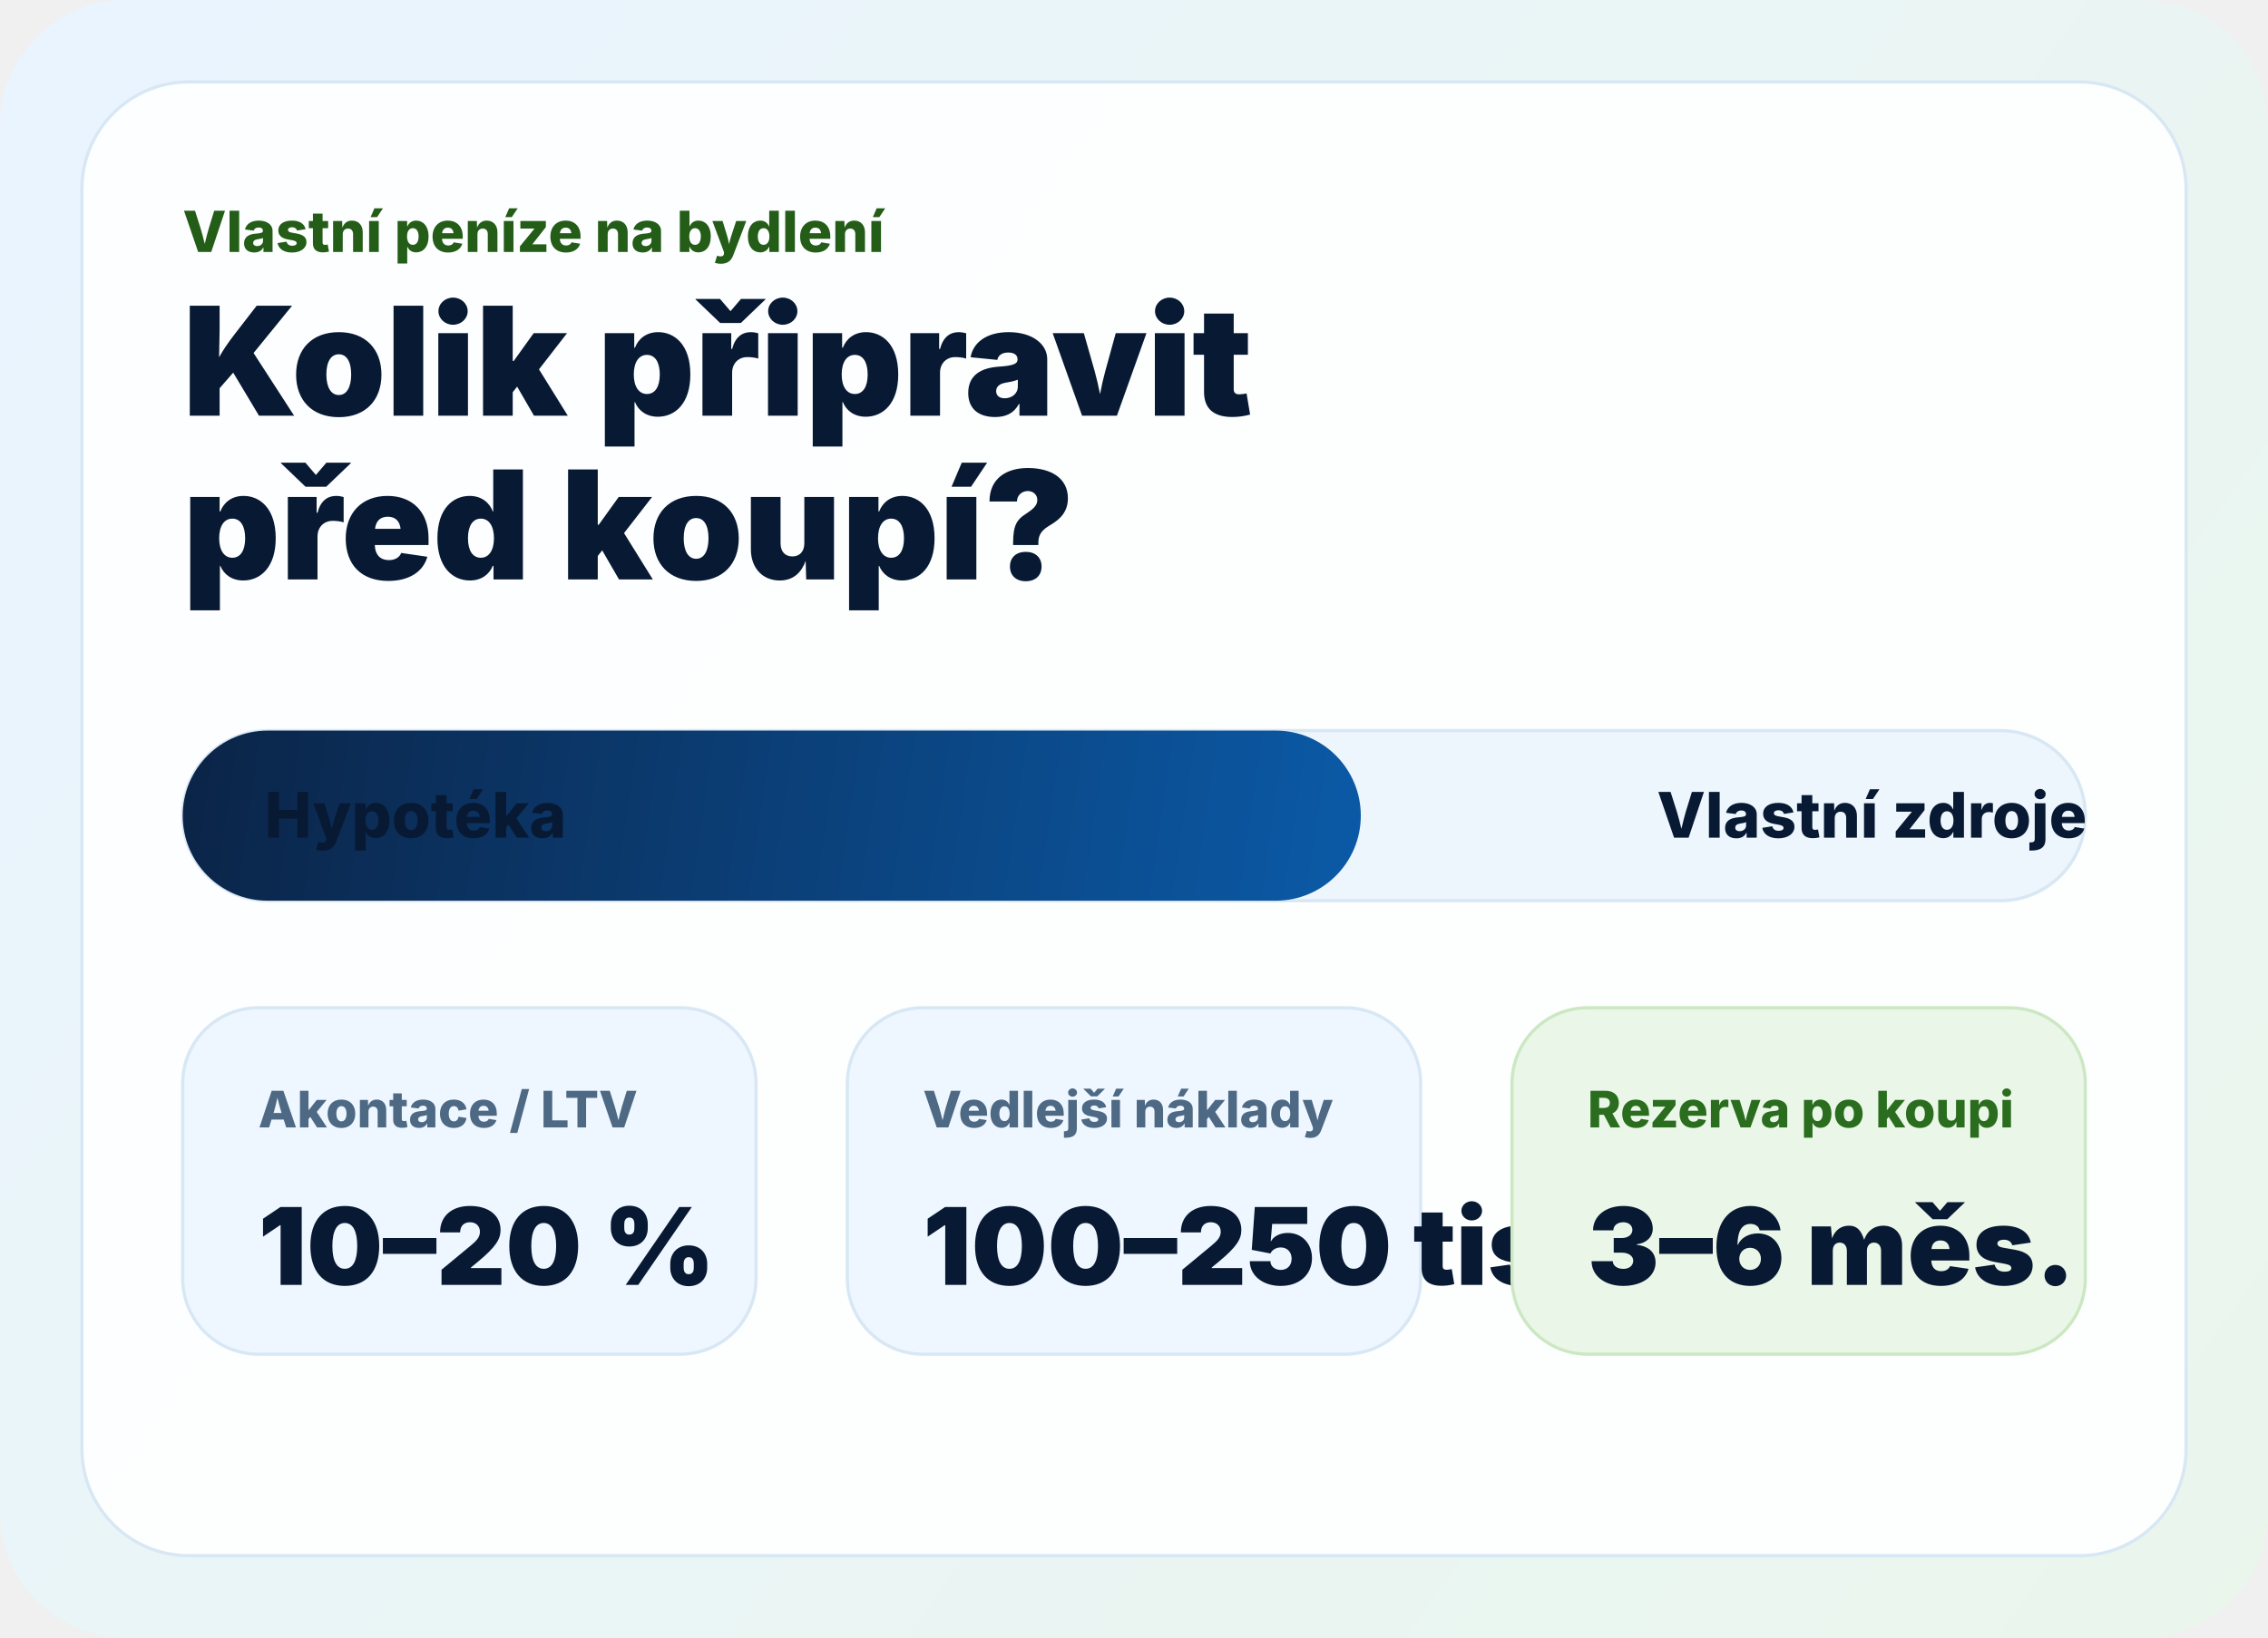
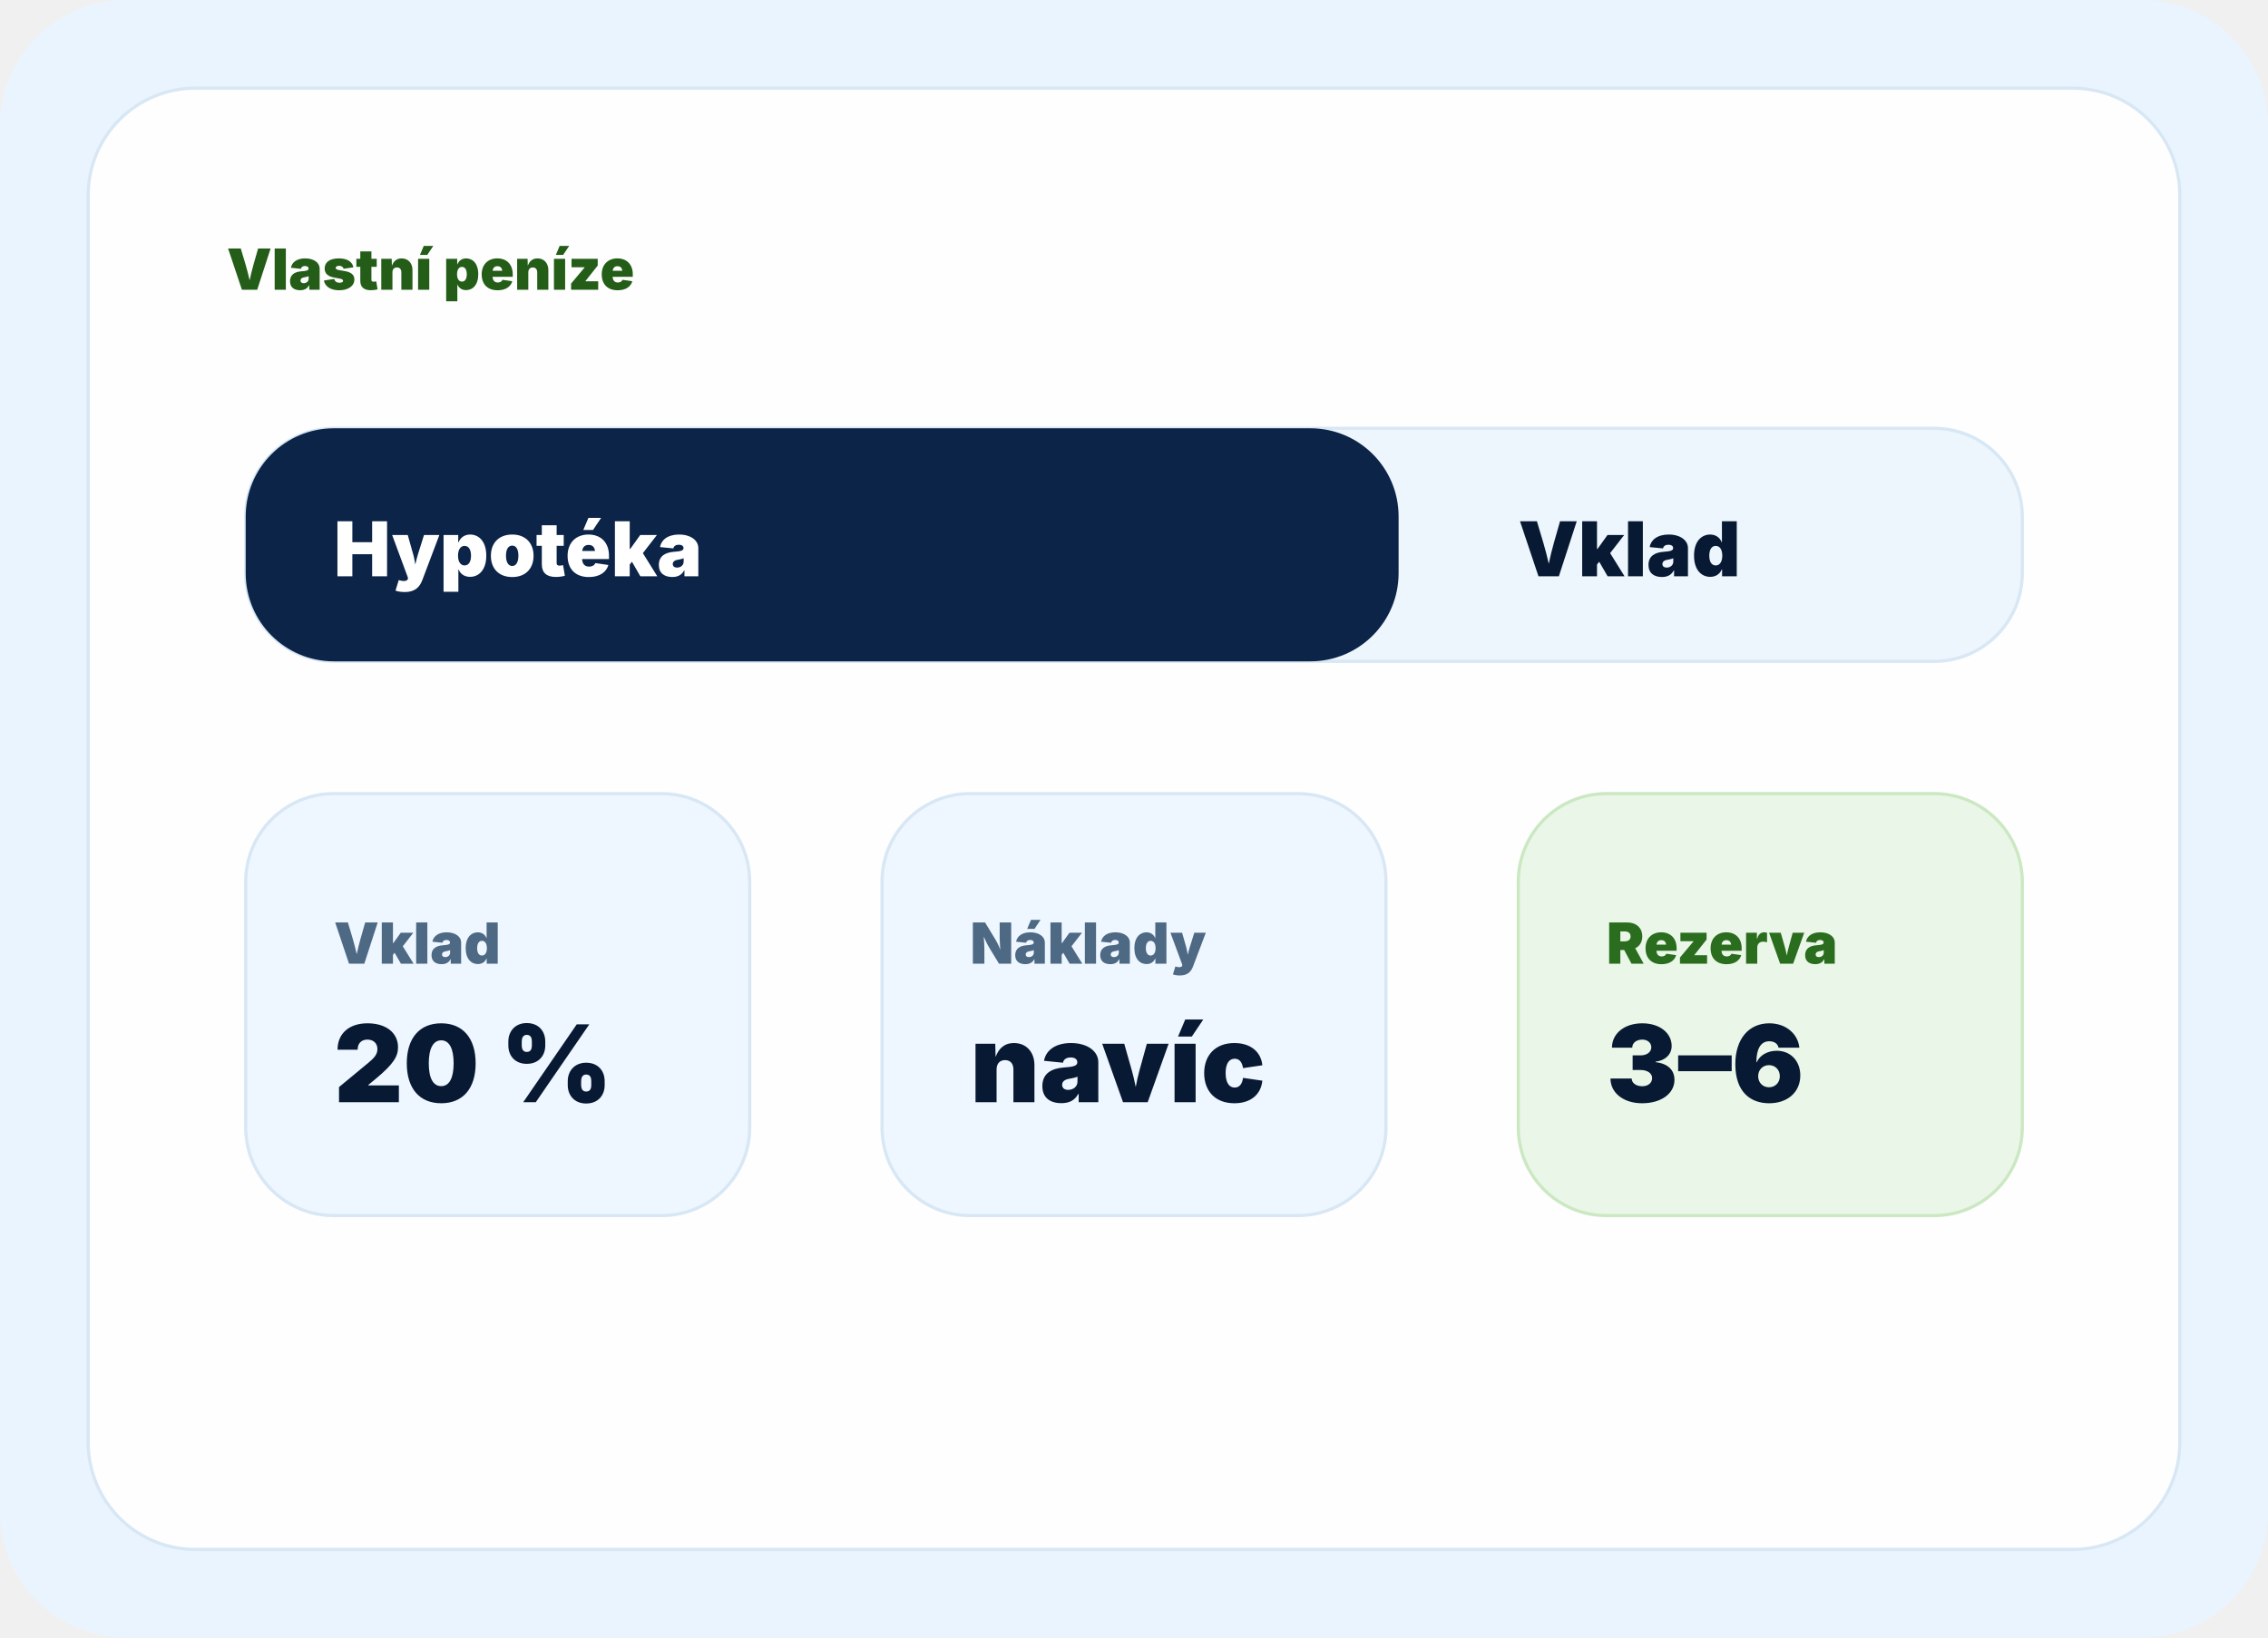
<svg xmlns="http://www.w3.org/2000/svg" width="720" height="520" viewBox="0 0 720 520" fill="none">
  <rect width="720" height="520" rx="40" fill="url(#bg)" />
-   <rect x="26" y="26" width="668" height="468" rx="34" fill="#FFFFFF" fill-opacity="0.92" stroke="#D7E7F4" />
-   <text x="58" y="80" fill="#245D17" font-family="Inter, Arial, sans-serif" font-size="18" font-weight="800">Vlastní peníze na bydlení</text>
-   <text x="58" y="132" fill="#081A33" font-family="Inter, Arial, sans-serif" font-size="48" font-weight="900">Kolik připravit</text>
-   <text x="58" y="184" fill="#081A33" font-family="Inter, Arial, sans-serif" font-size="48" font-weight="900">před koupí?</text>
-   <rect x="58" y="232" width="604" height="54" rx="27" fill="#EDF5FD" stroke="#D7E7F4" />
-   <rect x="58" y="232" width="374" height="54" rx="27" fill="url(#bar)" />
-   <text x="84" y="266" fill="#081A33" font-family="Inter, Arial, sans-serif" font-size="20" font-weight="800">Hypotéka</text>
-   <text x="526" y="266" fill="#081A33" font-family="Inter, Arial, sans-serif" font-size="20" font-weight="800">Vlastní zdroje</text>
-   <g>
-     <rect x="58" y="320" width="182" height="110" rx="24" fill="#EEF6FF" stroke="#D7E7F4" />
-     <text x="82" y="358" fill="#4E6984" font-family="Inter, Arial, sans-serif" font-size="16" font-weight="800">Akontace / LTV</text>
-     <text x="82" y="408" fill="#081A33" font-family="Inter, Arial, sans-serif" font-size="34" font-weight="900">10–20 %</text>
+   <rect x="28" y="28" width="664" height="464" rx="34" fill="#fff" fill-opacity=".93" stroke="#D7E7F4" />
+   <text x="72" y="92" fill="#245D17" font-family="Inter, Arial" font-size="18" font-weight="850">Vlastní peníze</text>
+   <g transform="translate(78 136)">
+     <rect width="564" height="74" rx="28" fill="#EDF5FD" stroke="#D7E7F4" />
+     <rect width="366" height="74" rx="28" fill="url(#bar)" />
+     <text x="28" y="47" fill="#fff" font-family="Inter, Arial" font-size="24" font-weight="900">Hypotéka</text>
+     <text x="404" y="47" fill="#081A33" font-family="Inter, Arial" font-size="24" font-weight="900">Vklad</text>
  </g>
-   <g>
-     <rect x="269" y="320" width="182" height="110" rx="24" fill="#EEF6FF" stroke="#D7E7F4" />
-     <text x="293" y="358" fill="#4E6984" font-family="Inter, Arial, sans-serif" font-size="16" font-weight="800">Vedlejší náklady</text>
-     <text x="293" y="408" fill="#081A33" font-family="Inter, Arial, sans-serif" font-size="34" font-weight="900">100–250 tis.</text>
+   <g transform="translate(78 252)">
+     <rect width="160" height="134" rx="28" fill="#EEF6FF" stroke="#D7E7F4" />
+     <text x="28" y="54" fill="#4E6984" font-family="Inter, Arial" font-size="18" font-weight="850">Vklad</text>
+     <text x="28" y="98" fill="#081A33" font-family="Inter, Arial" font-size="34" font-weight="900">20 %</text>
  </g>
-   <g>
-     <rect x="480" y="320" width="182" height="110" rx="24" fill="#EAF6E7" stroke="#CBE8C2" />
-     <text x="504" y="358" fill="#2A6D1E" font-family="Inter, Arial, sans-serif" font-size="16" font-weight="800">Rezerva po koupi</text>
-     <text x="504" y="408" fill="#081A33" font-family="Inter, Arial, sans-serif" font-size="34" font-weight="900">3–6 měs.</text>
+   <g transform="translate(280 252)">
+     <rect width="160" height="134" rx="28" fill="#EEF6FF" stroke="#D7E7F4" />
+     <text x="28" y="54" fill="#4E6984" font-family="Inter, Arial" font-size="18" font-weight="850">Náklady</text>
+     <text x="28" y="98" fill="#081A33" font-family="Inter, Arial" font-size="34" font-weight="900">navíc</text>
+   </g>
+   <g transform="translate(482 252)">
+     <rect width="160" height="134" rx="28" fill="#EAF6E7" stroke="#CBE8C2" />
+     <text x="28" y="54" fill="#2A6D1E" font-family="Inter, Arial" font-size="18" font-weight="850">Rezerva</text>
+     <text x="28" y="98" fill="#081A33" font-family="Inter, Arial" font-size="34" font-weight="900">3–6</text>
  </g>
  <defs>
-     <linearGradient id="bg" x1="0" y1="0" x2="720" y2="520" gradientUnits="userSpaceOnUse">
+     <linearGradient id="bg" x1="0" y1="0" x2="720" y2="520">
      <stop stop-color="#EAF4FF" />
      <stop offset="1" stop-color="#EAF6EC" />
    </linearGradient>
-     <linearGradient id="bar" x1="58" y1="232" x2="432" y2="286" gradientUnits="userSpaceOnUse">
+     <linearGradient id="bar" x1="0" y1="0" x2="366" y2="74">
      <stop stop-color="#0B2447" />
      <stop offset="1" stop-color="#0B5AA7" />
    </linearGradient>
  </defs>
</svg>
